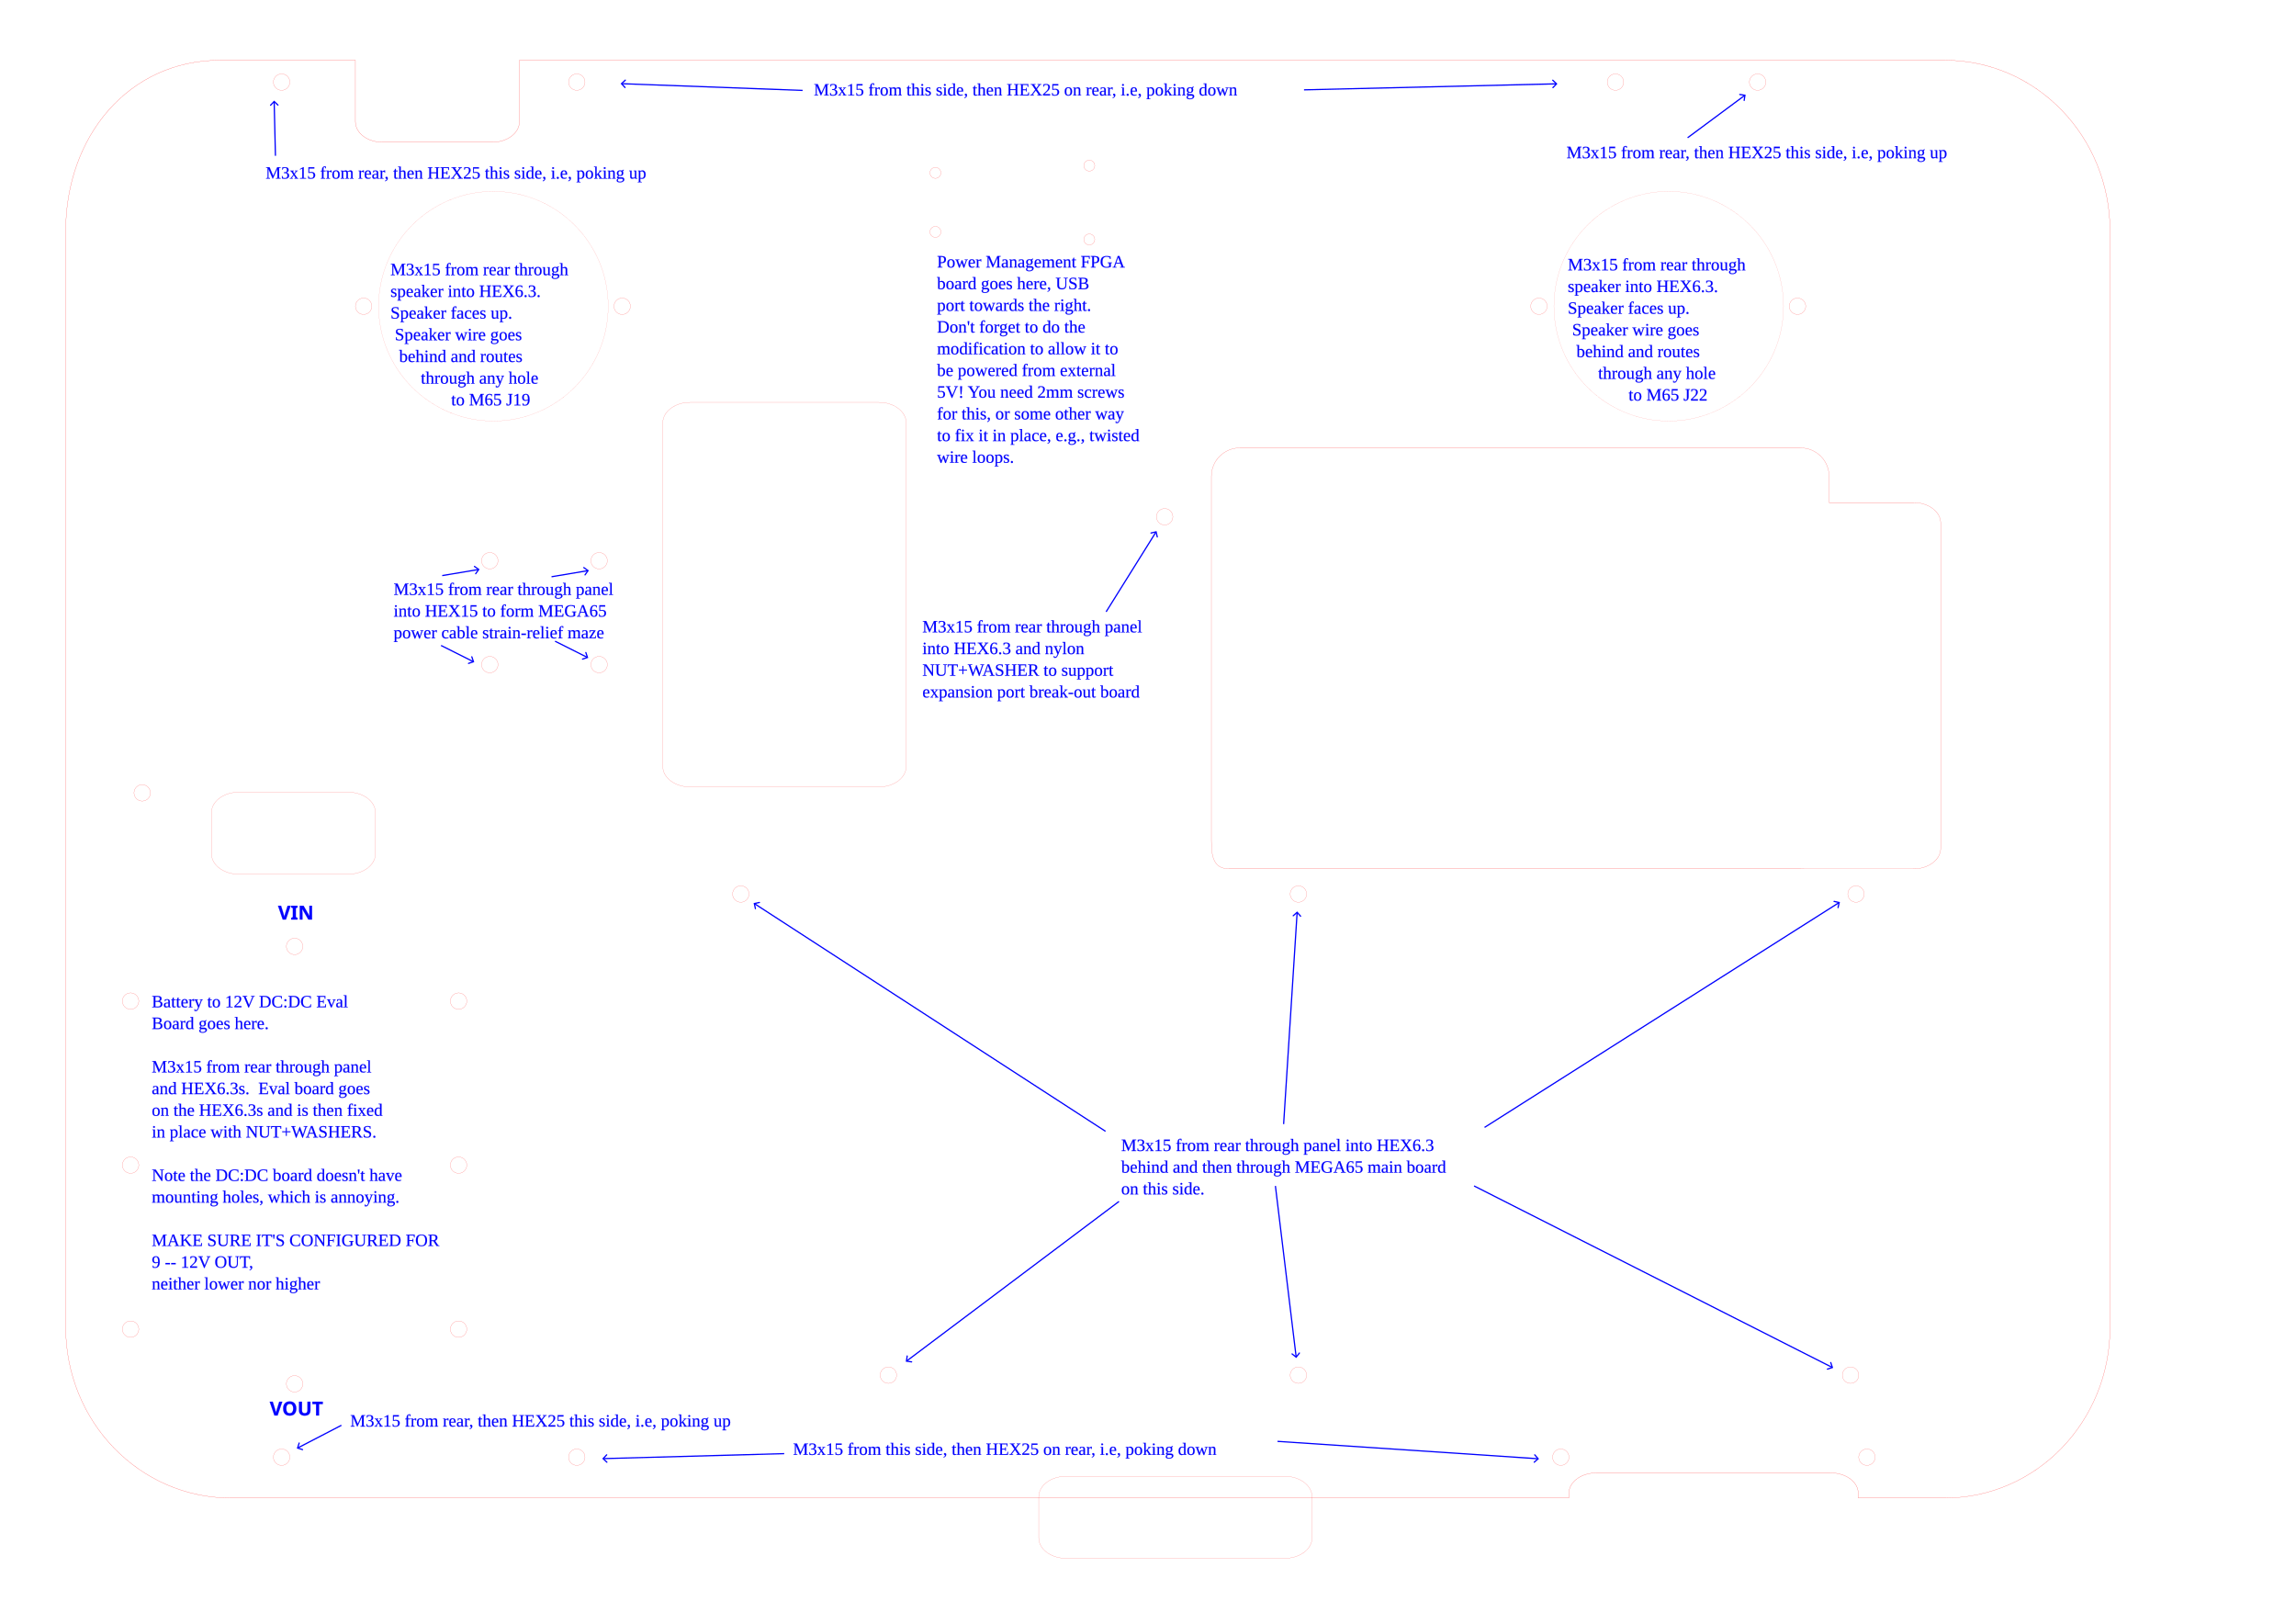
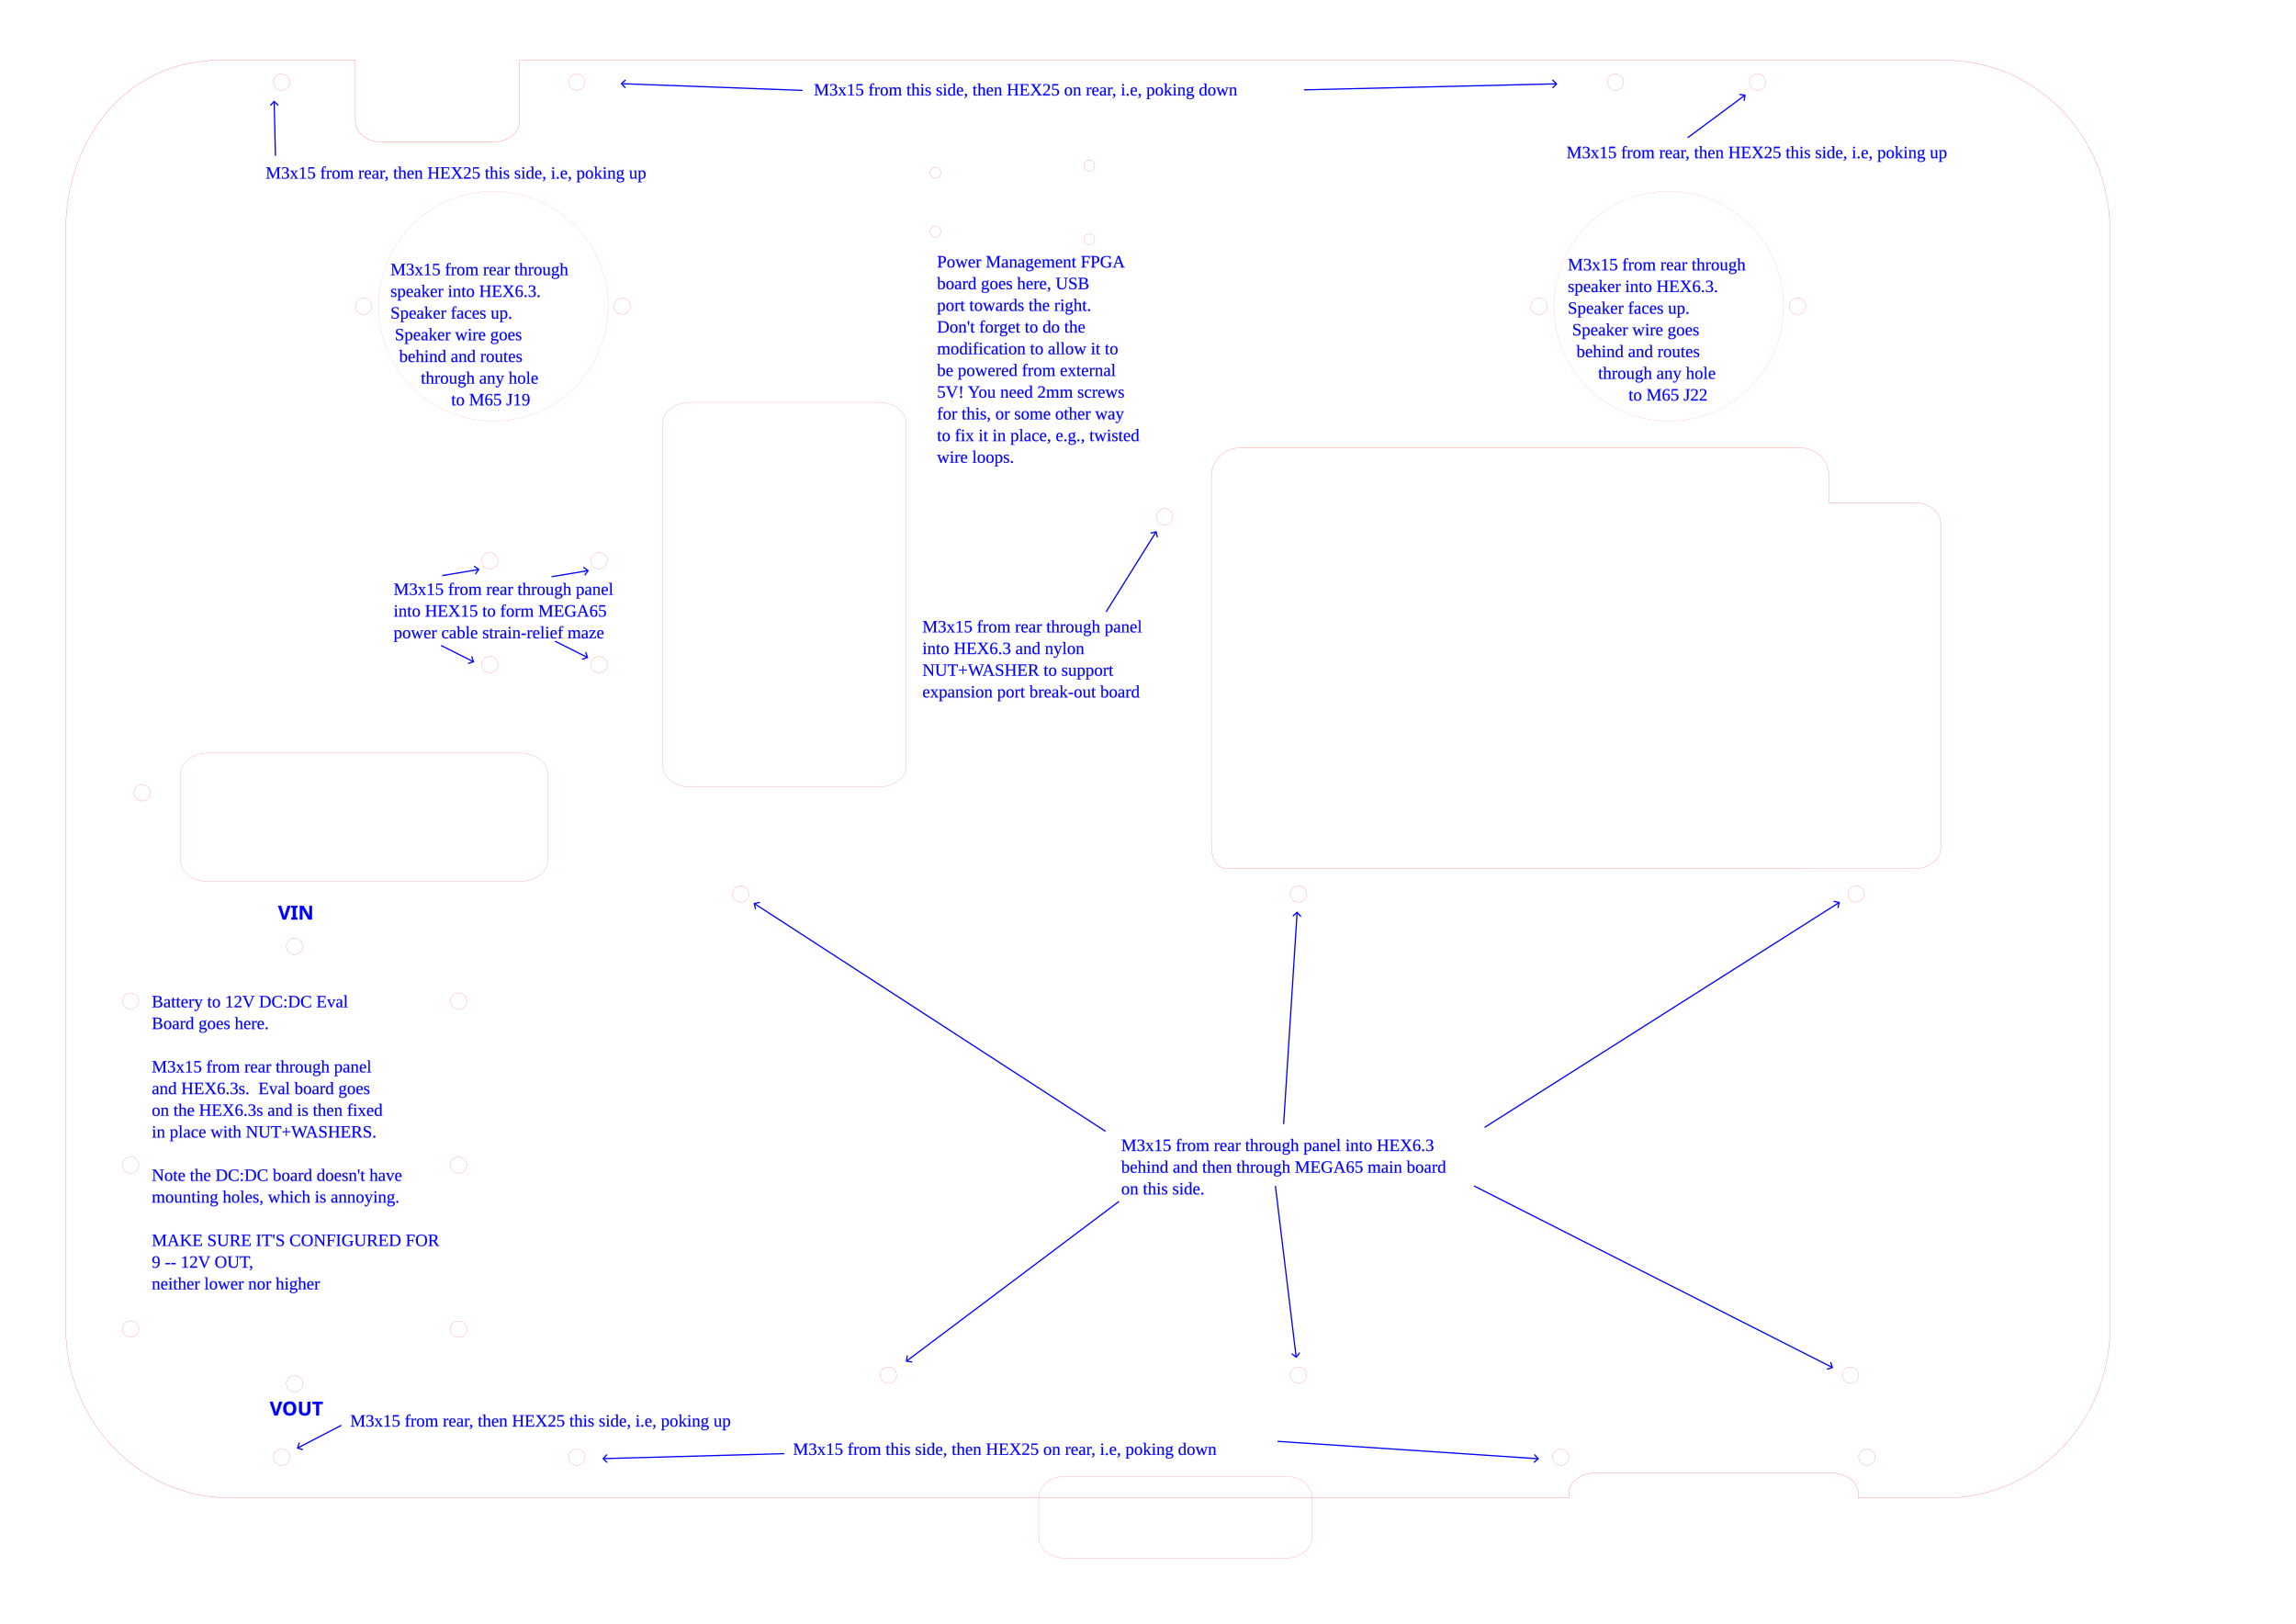
<svg xmlns="http://www.w3.org/2000/svg" width="420mm" height="297mm" viewBox="0 0 420 297" version="1.1" id="svg5">
  <defs id="defs2">
    <marker style="overflow:visible" id="Arrow3-2" refX="0" refY="0" orient="auto-start-reverse" markerWidth="4.207" markerHeight="7" viewBox="0 0 4.207 7" preserveAspectRatio="xMidYMid">
      <path style="fill:none;stroke:context-stroke;stroke-width:1;stroke-linecap:round" d="M 3,-3 0,0 3,3" id="arrow3-9" transform="rotate(180,0.125,0)" />
    </marker>
    <marker style="overflow:visible" id="Arrow3-2-6" refX="0" refY="0" orient="auto-start-reverse" markerWidth="4.207" markerHeight="7" viewBox="0 0 4.207 7" preserveAspectRatio="xMidYMid">
      <path style="fill:none;stroke:context-stroke;stroke-width:1;stroke-linecap:round" d="M 3,-3 0,0 3,3" id="arrow3-9-7" transform="rotate(180,0.125,0)" />
    </marker>
    <marker style="overflow:visible" id="Arrow3-2-65" refX="0" refY="0" orient="auto-start-reverse" markerWidth="4.207" markerHeight="7" viewBox="0 0 4.207 7" preserveAspectRatio="xMidYMid">
      <path style="fill:none;stroke:context-stroke;stroke-width:1;stroke-linecap:round" d="M 3,-3 0,0 3,3" id="arrow3-9-6" transform="rotate(180,0.125,0)" />
    </marker>
    <marker style="overflow:visible" id="Arrow3-2-4" refX="0" refY="0" orient="auto-start-reverse" markerWidth="4.207" markerHeight="7" viewBox="0 0 4.207 7" preserveAspectRatio="xMidYMid">
      <path style="fill:none;stroke:context-stroke;stroke-width:1;stroke-linecap:round" d="M 3,-3 0,0 3,3" id="arrow3-9-8" transform="rotate(180,0.125,0)" />
    </marker>
    <marker style="overflow:visible" id="Arrow3-2-2" refX="0" refY="0" orient="auto-start-reverse" markerWidth="4.207" markerHeight="7" viewBox="0 0 4.207 7" preserveAspectRatio="xMidYMid">
      <path style="fill:none;stroke:context-stroke;stroke-width:1;stroke-linecap:round" d="M 3,-3 0,0 3,3" id="arrow3-9-9" transform="rotate(180,0.125,0)" />
    </marker>
    <marker style="overflow:visible" id="Arrow3-2-8" refX="0" refY="0" orient="auto-start-reverse" markerWidth="4.207" markerHeight="7" viewBox="0 0 4.207 7" preserveAspectRatio="xMidYMid">
      <path style="fill:none;stroke:context-stroke;stroke-width:1;stroke-linecap:round" d="M 3,-3 0,0 3,3" id="arrow3-9-85" transform="rotate(180,0.125,0)" />
    </marker>
    <marker style="overflow:visible" id="Arrow3-2-6-5" refX="0" refY="0" orient="auto-start-reverse" markerWidth="4.207" markerHeight="7" viewBox="0 0 4.207 7" preserveAspectRatio="xMidYMid">
      <path style="fill:none;stroke:context-stroke;stroke-width:1;stroke-linecap:round" d="M 3,-3 0,0 3,3" id="arrow3-9-7-6" transform="rotate(180,0.125,0)" />
    </marker>
    <marker style="overflow:visible" id="Arrow3-2-6-5-8" refX="0" refY="0" orient="auto-start-reverse" markerWidth="4.207" markerHeight="7" viewBox="0 0 4.207 7" preserveAspectRatio="xMidYMid">
      <path style="fill:none;stroke:context-stroke;stroke-width:1;stroke-linecap:round" d="M 3,-3 0,0 3,3" id="arrow3-9-7-6-1" transform="rotate(180,0.125,0)" />
    </marker>
    <marker style="overflow:visible" id="Arrow3-2-6-5-8-3" refX="0" refY="0" orient="auto-start-reverse" markerWidth="4.207" markerHeight="7" viewBox="0 0 4.207 7" preserveAspectRatio="xMidYMid">
      <path style="fill:none;stroke:context-stroke;stroke-width:1;stroke-linecap:round" d="M 3,-3 0,0 3,3" id="arrow3-9-7-6-1-0" transform="rotate(180,0.125,0)" />
    </marker>
    <marker style="overflow:visible" id="Arrow3-2-6-5-8-4" refX="0" refY="0" orient="auto-start-reverse" markerWidth="4.207" markerHeight="7" viewBox="0 0 4.207 7" preserveAspectRatio="xMidYMid">
      <path style="fill:none;stroke:context-stroke;stroke-width:1;stroke-linecap:round" d="M 3,-3 0,0 3,3" id="arrow3-9-7-6-1-4" transform="rotate(180,0.125,0)" />
    </marker>
    <marker style="overflow:visible" id="Arrow3-2-6-5-8-4-6" refX="0" refY="0" orient="auto-start-reverse" markerWidth="4.207" markerHeight="7" viewBox="0 0 4.207 7" preserveAspectRatio="xMidYMid">
      <path style="fill:none;stroke:context-stroke;stroke-width:1;stroke-linecap:round" d="M 3,-3 0,0 3,3" id="arrow3-9-7-6-1-4-3" transform="rotate(180,0.125,0)" />
    </marker>
    <marker style="overflow:visible" id="Arrow3-2-65-3" refX="0" refY="0" orient="auto-start-reverse" markerWidth="4.207" markerHeight="7" viewBox="0 0 4.207 7" preserveAspectRatio="xMidYMid">
      <path style="fill:none;stroke:context-stroke;stroke-width:1;stroke-linecap:round" d="M 3,-3 0,0 3,3" id="arrow3-9-6-8" transform="rotate(180,0.125,0)" />
    </marker>
    <marker style="overflow:visible" id="Arrow3-2-65-3-0" refX="0" refY="0" orient="auto-start-reverse" markerWidth="4.207" markerHeight="7" viewBox="0 0 4.207 7" preserveAspectRatio="xMidYMid">
      <path style="fill:none;stroke:context-stroke;stroke-width:1;stroke-linecap:round" d="M 3,-3 0,0 3,3" id="arrow3-9-6-8-4" transform="rotate(180,0.125,0)" />
    </marker>
    <marker style="overflow:visible" id="Arrow3-2-65-3-0-9" refX="0" refY="0" orient="auto-start-reverse" markerWidth="4.207" markerHeight="7" viewBox="0 0 4.207 7" preserveAspectRatio="xMidYMid">
      <path style="fill:none;stroke:context-stroke;stroke-width:1;stroke-linecap:round" d="M 3,-3 0,0 3,3" id="arrow3-9-6-8-4-7" transform="rotate(180,0.125,0)" />
    </marker>
    <marker style="overflow:visible" id="Arrow3-2-65-3-6" refX="0" refY="0" orient="auto-start-reverse" markerWidth="4.207" markerHeight="7" viewBox="0 0 4.207 7" preserveAspectRatio="xMidYMid">
      <path style="fill:none;stroke:context-stroke;stroke-width:1;stroke-linecap:round" d="M 3,-3 0,0 3,3" id="arrow3-9-6-8-43" transform="rotate(180,0.125,0)" />
    </marker>
    <marker style="overflow:visible" id="Arrow3-2-65-3-0-92" refX="0" refY="0" orient="auto-start-reverse" markerWidth="4.207" markerHeight="7" viewBox="0 0 4.207 7" preserveAspectRatio="xMidYMid">
      <path style="fill:none;stroke:context-stroke;stroke-width:1;stroke-linecap:round" d="M 3,-3 0,0 3,3" id="arrow3-9-6-8-4-5" transform="rotate(180,0.125,0)" />
    </marker>
    <marker style="overflow:visible" id="Arrow3-2-65-3-0-9-4" refX="0" refY="0" orient="auto-start-reverse" markerWidth="4.207" markerHeight="7" viewBox="0 0 4.207 7" preserveAspectRatio="xMidYMid">
      <path style="fill:none;stroke:context-stroke;stroke-width:1;stroke-linecap:round" d="M 3,-3 0,0 3,3" id="arrow3-9-6-8-4-7-0" transform="rotate(180,0.125,0)" />
    </marker>
    <marker style="overflow:visible" id="Arrow3-2-65-3-6-9" refX="0" refY="0" orient="auto-start-reverse" markerWidth="4.207" markerHeight="7" viewBox="0 0 4.207 7" preserveAspectRatio="xMidYMid">
      <path style="fill:none;stroke:context-stroke;stroke-width:1;stroke-linecap:round" d="M 3,-3 0,0 3,3" id="arrow3-9-6-8-43-2" transform="rotate(180,0.125,0)" />
    </marker>
  </defs>
  <g id="layer1">
    <path id="rect111" style="fill:none;stroke:#ff0000;stroke-width:0.031;stroke-linejoin:miter;stroke-dasharray:none;stroke-opacity:1" d="m 40.281,11.016 c -16.767,0 -28.266,13.943 -28.266,31.262 l 5.16e-4,200.444 c 6e-6,17.319 13.499,31.262 30.266,31.262 h 244.703 v -0.841 c 0,-2.078 2.23,-3.751 5.001,-3.751 h 42.943 c 2.77,0 5.001,1.673 5.001,3.751 v 0.841 h 15.791 c 16.767,0 30.266,-13.943 30.266,-31.262 V 42.279 c 0,-17.319 -13.499,-31.263 -30.266,-31.263 H 95.014 v 11.248 c 0,2.078 -2.23,3.751 -5.001,3.751 h -20.002 c -2.77,0 -5.001,-1.673 -5.001,-3.751 V 11.016 Z" />
    <circle style="fill:none;stroke:#ff0000;stroke-width:0.025;stroke-linejoin:miter;stroke-dasharray:none;stroke-opacity:1" id="path6146" cx="105.513" cy="15.013" r="1.5" />
    <circle style="fill:none;stroke:#ff0000;stroke-width:0.025;stroke-linejoin:miter;stroke-dasharray:none;stroke-opacity:1" id="path6146-3" cx="295.513" cy="15.013" r="1.5" />
    <circle style="fill:none;stroke:#ff0000;stroke-width:0.025;stroke-linejoin:miter;stroke-dasharray:none;stroke-opacity:1" id="path6146-9" cx="51.513" cy="15.013" r="1.5" />
    <circle style="fill:none;stroke:#ff0000;stroke-width:0.025;stroke-linejoin:miter;stroke-dasharray:none;stroke-opacity:1" id="path6146-3-0" cx="321.513" cy="15.013" r="1.5" />
    <circle style="fill:none;stroke:#ff0000;stroke-width:0.025;stroke-linejoin:miter;stroke-dasharray:none;stroke-opacity:1" id="path6146-9-8" cx="51.513" cy="266.513" r="1.5" />
    <circle style="fill:none;stroke:#ff0000;stroke-width:0.025;stroke-linejoin:miter;stroke-dasharray:none;stroke-opacity:1" id="path6146-3-0-8" cx="341.513" cy="266.513" r="1.5" />
    <circle style="fill:none;stroke:#ff0000;stroke-width:0.025;stroke-linejoin:miter;stroke-dasharray:none;stroke-opacity:1" id="path6146-93-1" cx="26.013" cy="145.013" r="1.5" />
    <g style="fill:#000000;fill-opacity:1;stroke:#000000;stroke-linecap:round;stroke-linejoin:round;stroke-opacity:1" transform="translate(-374.6816,93.12358)" id="g13368" />
    <g style="fill:none;stroke:#000000;stroke-width:0.3;stroke-linecap:round;stroke-linejoin:round;stroke-opacity:1" id="g15804" transform="translate(-374.6816,93.12358)">
      <text x="300.989" y="267.752" textLength="0.9" font-size="2px" lengthAdjust="spacingAndGlyphs" text-anchor="start" opacity="0" stroke-opacity="0" id="text15798" />
      <g class="stroked-text" id="g15802">
        </g>
    </g>
    <g style="fill:none;stroke:#000000;stroke-width:0.15;stroke-linecap:round;stroke-linejoin:round;stroke-opacity:1" id="g15812" transform="translate(-374.6816,93.12358)">
      <text x="300.989" y="264.752" textLength="0.45" font-size="2px" lengthAdjust="spacingAndGlyphs" text-anchor="start" opacity="0" stroke-opacity="0" id="text15806" />
      <g class="stroked-text" id="g15810">
        </g>
    </g>
    <g style="fill:none;stroke:#000000;stroke-width:0.15;stroke-linecap:round;stroke-linejoin:round;stroke-opacity:1" id="g15820" transform="translate(-374.6816,93.12358)">
      <text x="300.989" y="261.752" textLength="0.45" font-size="2px" lengthAdjust="spacingAndGlyphs" text-anchor="start" opacity="0" stroke-opacity="0" id="text15814" />
      <g class="stroked-text" id="g15818">
        </g>
    </g>
    <g style="fill:none;stroke:#000000;stroke-width:0.15;stroke-linecap:round;stroke-linejoin:round;stroke-opacity:1" id="g15828" transform="translate(-374.6816,93.12358)">
      <text x="300.989" y="258.752" textLength="0.45" font-size="2px" lengthAdjust="spacingAndGlyphs" text-anchor="start" opacity="0" stroke-opacity="0" id="text15822" />
      <g class="stroked-text" id="g15826">
        </g>
    </g>
    <g style="fill:none;stroke:#000000;stroke-width:0.15;stroke-linecap:round;stroke-linejoin:round;stroke-opacity:1" id="g15836" transform="translate(-374.6816,93.12358)">
      <text x="300.989" y="255.752" textLength="0.45" font-size="2px" lengthAdjust="spacingAndGlyphs" text-anchor="start" opacity="0" stroke-opacity="0" id="text15830" />
      <g class="stroked-text" id="g15834">
        </g>
    </g>
-     <rect style="fill:none;stroke:#ff0000;stroke-width:0.022;stroke-dasharray:none;stroke-opacity:1" id="rect5113-3" width="30.003" height="15.003" x="-68.681" y="-159.889" rx="5.001" ry="3.751" transform="scale(-1)" />
+     <rect style="fill:none;stroke:#ff0000;stroke-width:0.022;stroke-dasharray:none;stroke-opacity:1" id="rect5113-3" width="67.136" height="23.474" x="-100.189" y="-161.209" rx="5.001" ry="3.751" transform="scale(-1)" />
    <rect style="fill:none;stroke:#ff0000;stroke-width:0.022;stroke-dasharray:none;stroke-opacity:1" id="rect5113-3-8" width="44.53" height="70.341" x="-165.77" y="-143.929" rx="5.001" ry="3.751" transform="scale(-1)" />
    <circle style="fill:none;stroke:#ff0000;stroke-width:0.025;stroke-linejoin:miter;stroke-dasharray:none;stroke-opacity:1" id="path6146-3-3-1-6" cx="338.512" cy="251.513" r="1.5" />
    <circle style="fill:none;stroke:#ff0000;stroke-width:0.025;stroke-linejoin:miter;stroke-dasharray:none;stroke-opacity:1" id="path6146-3-3-1-6-3" cx="237.512" cy="251.513" r="1.5" />
    <circle style="fill:none;stroke:#ff0000;stroke-width:0.025;stroke-linejoin:miter;stroke-dasharray:none;stroke-opacity:1" id="path6146-3-3-1-6-2" cx="162.512" cy="251.513" r="1.5" />
    <circle style="fill:none;stroke:#ff0000;stroke-width:0.025;stroke-linejoin:miter;stroke-dasharray:none;stroke-opacity:1" id="path6146-3-3-1-6-0" cx="339.512" cy="163.513" r="1.5" />
    <circle style="fill:none;stroke:#ff0000;stroke-width:0.025;stroke-linejoin:miter;stroke-dasharray:none;stroke-opacity:1" id="path6146-3-3-1-6-3-6" cx="237.512" cy="163.513" r="1.5" />
    <circle style="fill:none;stroke:#ff0000;stroke-width:0.025;stroke-linejoin:miter;stroke-dasharray:none;stroke-opacity:1" id="path6146-3-3-1-6-2-1" cx="135.512" cy="163.513" r="1.5" />
    <circle style="fill:none;stroke:#ff0000;stroke-width:0.025;stroke-linejoin:miter;stroke-dasharray:none;stroke-opacity:1" id="path6146-5" cx="105.513" cy="266.513" r="1.5" />
    <circle style="fill:none;stroke:#ff0000;stroke-width:0.025;stroke-linejoin:miter;stroke-dasharray:none;stroke-opacity:1" id="path6146-3-5" cx="285.513" cy="266.513" r="1.5" />
    <circle style="fill:none;stroke:#ff0000;stroke-width:0.025;stroke-linejoin:miter;stroke-dasharray:none;stroke-opacity:1" id="path6146-3-3-1-6-2-1-7" cx="23.888" cy="213.096" r="1.5" />
    <circle style="fill:none;stroke:#ff0000;stroke-width:0.025;stroke-linejoin:miter;stroke-dasharray:none;stroke-opacity:1" id="path6146-3-3-1-6-2-1-7-4" cx="83.888" cy="213.096" r="1.5" />
    <circle style="fill:none;stroke:#ff0000;stroke-width:0.025;stroke-linejoin:miter;stroke-dasharray:none;stroke-opacity:1" id="path6146-3-3-1-6-2-1-7-5" cx="23.888" cy="183.096" r="1.5" />
    <circle style="fill:none;stroke:#ff0000;stroke-width:0.025;stroke-linejoin:miter;stroke-dasharray:none;stroke-opacity:1" id="path6146-3-3-1-6-2-1-7-4-9" cx="83.888" cy="183.096" r="1.5" />
    <circle style="fill:none;stroke:#ff0000;stroke-width:0.025;stroke-linejoin:miter;stroke-dasharray:none;stroke-opacity:1" id="path6146-3-3-1-6-2-1-7-5-7" cx="23.888" cy="243.096" r="1.5" />
    <circle style="fill:none;stroke:#ff0000;stroke-width:0.025;stroke-linejoin:miter;stroke-dasharray:none;stroke-opacity:1" id="path6146-3-3-1-6-2-1-7-4-9-5" cx="83.888" cy="243.096" r="1.5" />
    <circle style="fill:none;stroke:#ff0000;stroke-width:0.025;stroke-linejoin:miter;stroke-dasharray:none;stroke-opacity:1" id="path6146-3-3-1-6-2-1-7-4-1" cx="53.888" cy="173.096" r="1.5" />
    <circle style="fill:none;stroke:#ff0000;stroke-width:0.025;stroke-linejoin:miter;stroke-dasharray:none;stroke-opacity:1" id="path6146-3-3-1-6-2-1-7-4-1-8" cx="53.888" cy="253.096" r="1.5" />
    <path id="rect3595-8" style="fill:none;stroke:#ff0000;stroke-width:0.027;stroke-dasharray:none;stroke-opacity:1" d="m 226.845,81.911 c -2.909,0 -5.251,2.314 -5.251,5.189 v 66.613 c 0,2.875 0.342,5.189 3.251,5.189 h 104.49 c 0.051,0 0.1,-0.006 0.151,-0.007 0.171,0.013 0.345,0.02 0.52,0.02 h 19.999 c 2.77,0 5,-1.673 5,-3.751 v -59.502 c 0,-2.078 -2.23,-3.751 -5,-3.751 h -15.42 v -4.811 c 0,-2.875 -2.342,-5.189 -5.25,-5.189 z" />
    <circle style="fill:none;stroke:#ff0000;stroke-width:0.013" id="path26951" cx="90.256" cy="56.007" r="21" />
    <circle style="fill:none;stroke:#ff0000;stroke-width:0.025;stroke-linejoin:miter;stroke-dasharray:none;stroke-opacity:1" id="path6146-3-3-1-6-3-6-0" cx="86.639" cy="-7.425" r="1.5" transform="rotate(45)" />
    <circle style="fill:none;stroke:#ff0000;stroke-width:0.025;stroke-linejoin:miter;stroke-dasharray:none;stroke-opacity:1" id="path6146-3-3-1-6-3-6-0-9" cx="120.085" cy="-40.871" r="1.5" transform="rotate(45)" />
    <circle style="fill:none;stroke:#ff0000;stroke-width:0.025;stroke-linejoin:miter;stroke-dasharray:none;stroke-opacity:1" id="path6146-3-3-1-6-2-0" cx="109.596" cy="121.554" r="1.5" />
    <circle style="fill:none;stroke:#ff0000;stroke-width:0.025;stroke-linejoin:miter;stroke-dasharray:none;stroke-opacity:1" id="path6146-3-3-1-6-2-0-3" cx="89.596" cy="121.554" r="1.5" />
    <circle style="fill:none;stroke:#ff0000;stroke-width:0.025;stroke-linejoin:miter;stroke-dasharray:none;stroke-opacity:1" id="path6146-3-3-1-6-2-0-3-7" cx="89.596" cy="102.554" r="1.5" />
    <circle style="fill:none;stroke:#ff0000;stroke-width:0.025;stroke-linejoin:miter;stroke-dasharray:none;stroke-opacity:1" id="path6146-3-3-1-6-2-0-3-8" cx="109.596" cy="102.554" r="1.5" />
    <circle style="fill:none;stroke:#ff0000;stroke-width:0.013" id="path26951-1" cx="305.256" cy="56.006" r="21" />
    <circle style="fill:none;stroke:#ff0000;stroke-width:0.025;stroke-linejoin:miter;stroke-dasharray:none;stroke-opacity:1" id="path6146-3-3-1-6-3-6-0-5" cx="238.666" cy="-159.453" r="1.5" transform="rotate(45)" />
    <circle style="fill:none;stroke:#ff0000;stroke-width:0.025;stroke-linejoin:miter;stroke-dasharray:none;stroke-opacity:1" id="path6146-3-3-1-6-3-6-0-9-5" cx="272.112" cy="-192.899" r="1.5" transform="rotate(45)" />
    <rect style="fill:none;stroke:#ff0000;stroke-width:0.022;stroke-dasharray:none;stroke-opacity:1" id="rect5113-8" width="50.003" height="15.003" x="190.011" y="270.011" rx="5.001" ry="3.751" />
    <circle style="fill:none;stroke:#ff0000;stroke-width:0.025;stroke-linejoin:miter;stroke-dasharray:none;stroke-opacity:1" id="path6146-3-3-1-6-3-6-6" cx="213.048" cy="94.513" r="1.5" />
    <circle style="fill:none;fill-opacity:1;stroke:#ff0000;stroke-width:0.025;stroke-linejoin:miter;stroke-dasharray:none;stroke-opacity:1" id="path6146-3-3-1-6-2-1-7-4-9-2" cx="171.113" cy="31.613" r="1" />
    <circle style="fill:none;fill-opacity:1;stroke:#ff0000;stroke-width:0.025;stroke-linejoin:miter;stroke-dasharray:none;stroke-opacity:1" id="path6146-3-3-1-6-2-1-7-4-9-2-1" cx="199.263" cy="30.292" r="1" />
    <circle style="fill:none;fill-opacity:1;stroke:#ff0000;stroke-width:0.025;stroke-linejoin:miter;stroke-dasharray:none;stroke-opacity:1" id="path6146-3-3-1-6-2-1-7-4-9-2-9" cx="171.113" cy="42.413" r="1" />
    <circle style="fill:none;fill-opacity:1;stroke:#ff0000;stroke-width:0.025;stroke-linejoin:miter;stroke-dasharray:none;stroke-opacity:1" id="path6146-3-3-1-6-2-1-7-4-9-2-1-2" cx="199.263" cy="43.792" r="1" />
    <text xml:space="preserve" style="font-size:3.175px;fill:#0000ff;stroke:#0000ff;stroke-width:0.025;stroke-opacity:1" x="205.093" y="210.513" id="text590">
      <tspan id="tspan588" style="stroke:#0000ff;stroke-width:0.025;stroke-opacity:1" x="205.093" y="210.513">M3x15 from rear through panel into HEX6.3 </tspan>
      <tspan style="stroke:#0000ff;stroke-width:0.025;stroke-opacity:1" x="205.093" y="214.482" id="tspan594">behind and then through MEGA65 main board</tspan>
      <tspan style="stroke:#0000ff;stroke-width:0.025;stroke-opacity:1" x="205.093" y="218.451" id="tspan33585">on this side.</tspan>
    </text>
    <path style="fill:#0000ff;stroke:#0000ff;stroke-width:0.225;stroke-dasharray:none;stroke-opacity:1;marker-end:url(#Arrow3-2)" d="M 202.226,206.911 138.033,165.288" id="path857-1" />
    <path style="fill:#0000ff;stroke:#0000ff;stroke-width:0.225;stroke-dasharray:none;stroke-opacity:1;marker-end:url(#Arrow3-2-6)" d="m 234.811,205.592 2.468,-38.681" id="path857-1-3" />
    <path style="fill:#0000ff;stroke:#0000ff;stroke-width:0.225;stroke-dasharray:none;stroke-opacity:1;marker-end:url(#Arrow3-2-65)" d="m 204.698,219.737 -38.838,29.179" id="path857-1-39" />
    <path style="fill:#0000ff;stroke:#0000ff;stroke-width:0.225;stroke-dasharray:none;stroke-opacity:1;marker-end:url(#Arrow3-2-4)" d="m 233.306,216.907 3.794,31.255" id="path857-1-1" />
    <path style="fill:#0000ff;stroke:#0000ff;stroke-width:0.225;stroke-dasharray:none;stroke-opacity:1;marker-end:url(#Arrow3-2-2)" d="m 269.644,216.903 65.496,33.184" id="path857-1-390" />
    <path style="fill:#0000ff;stroke:#0000ff;stroke-width:0.225;stroke-dasharray:none;stroke-opacity:1;marker-end:url(#Arrow3-2-8)" d="m 271.566,206.199 64.822,-41.101" id="path857-1-0" />
    <text xml:space="preserve" style="font-size:3.175px;fill:#0000ff;stroke:#0000ff;stroke-width:0.025;stroke-opacity:1" x="168.722" y="115.66" id="text590-9">
      <tspan id="tspan588-6" style="stroke:#0000ff;stroke-width:0.025;stroke-opacity:1" x="168.722" y="115.66">M3x15 from rear through panel</tspan>
      <tspan style="stroke:#0000ff;stroke-width:0.025;stroke-opacity:1" x="168.722" y="119.629" id="tspan33585-8">into HEX6.3 and nylon </tspan>
      <tspan style="stroke:#0000ff;stroke-width:0.025;stroke-opacity:1" x="168.722" y="123.597" id="tspan33729">NUT+WASHER to support</tspan>
      <tspan style="stroke:#0000ff;stroke-width:0.025;stroke-opacity:1" x="168.722" y="127.566" id="tspan33731">expansion port break-out board</tspan>
    </text>
    <path style="fill:#0000ff;stroke:#0000ff;stroke-width:0.225;stroke-dasharray:none;stroke-opacity:1;marker-end:url(#Arrow3-2-6-5)" d="m 202.339,111.902 9.111,-14.582" id="path857-1-3-1" />
    <text xml:space="preserve" style="font-size:3.175px;fill:#0000ff;stroke:#0000ff;stroke-width:0.025;stroke-opacity:1" x="71.998" y="108.81" id="text590-9-1">
      <tspan id="tspan588-6-5" style="stroke:#0000ff;stroke-width:0.025;stroke-opacity:1" x="71.998" y="108.81">M3x15 from rear through panel</tspan>
      <tspan style="stroke:#0000ff;stroke-width:0.025;stroke-opacity:1" x="71.998" y="112.779" id="tspan33731-4">into HEX15 to form MEGA65</tspan>
      <tspan style="stroke:#0000ff;stroke-width:0.025;stroke-opacity:1" x="71.998" y="116.748" id="tspan33925">power cable strain-relief maze</tspan>
    </text>
    <path style="fill:#0000ff;stroke:#0000ff;stroke-width:0.225;stroke-dasharray:none;stroke-opacity:1;marker-end:url(#Arrow3-2-6-5-8)" d="m 100.891,105.484 6.623,-1.11" id="path857-1-3-1-0" />
    <path style="fill:#0000ff;stroke:#0000ff;stroke-width:0.225;stroke-dasharray:none;stroke-opacity:1;marker-end:url(#Arrow3-2-6-5-8-3)" d="m 80.892,105.273 6.623,-1.11" id="path857-1-3-1-0-4" />
    <path style="fill:#0000ff;stroke:#0000ff;stroke-width:0.225;stroke-dasharray:none;stroke-opacity:1;marker-end:url(#Arrow3-2-6-5-8-4)" d="m 80.679,118.055 5.879,2.951" id="path857-1-3-1-0-47" />
    <path style="fill:#0000ff;stroke:#0000ff;stroke-width:0.225;stroke-dasharray:none;stroke-opacity:1;marker-end:url(#Arrow3-2-6-5-8-4-6)" d="m 101.536,117.274 5.879,2.951" id="path857-1-3-1-0-47-1" />
    <text xml:space="preserve" style="font-size:3.175px;fill:#0000ff;stroke:#0000ff;stroke-width:0.025;stroke-opacity:1" x="71.417" y="50.33" id="text590-9-1-7">
      <tspan style="stroke:#0000ff;stroke-width:0.025;stroke-opacity:1" x="71.417" y="50.33" id="tspan33731-4-9">M3x15 from rear through</tspan>
      <tspan style="stroke:#0000ff;stroke-width:0.025;stroke-opacity:1" x="71.417" y="54.299" id="tspan33925-6">speaker into HEX6.3.</tspan>
      <tspan style="stroke:#0000ff;stroke-width:0.025;stroke-opacity:1" x="71.417" y="58.268" id="tspan34227">Speaker faces up.</tspan>
      <tspan style="stroke:#0000ff;stroke-width:0.025;stroke-opacity:1" x="71.417" y="62.236" id="tspan34229"> Speaker wire goes</tspan>
      <tspan style="stroke:#0000ff;stroke-width:0.025;stroke-opacity:1" x="71.417" y="66.205" id="tspan34231">  behind and routes</tspan>
      <tspan style="stroke:#0000ff;stroke-width:0.025;stroke-opacity:1" x="71.417" y="70.174" id="tspan34233">       through any hole</tspan>
      <tspan style="stroke:#0000ff;stroke-width:0.025;stroke-opacity:1" x="71.417" y="74.143" id="tspan34235">              to M65 J19</tspan>
    </text>
    <text xml:space="preserve" style="font-size:3.175px;fill:#0000ff;stroke:#0000ff;stroke-width:0.025;stroke-opacity:1" x="286.783" y="49.447" id="text590-9-1-7-2">
      <tspan style="stroke:#0000ff;stroke-width:0.025;stroke-opacity:1" x="286.783" y="49.447" id="tspan33731-4-9-1">M3x15 from rear through</tspan>
      <tspan style="stroke:#0000ff;stroke-width:0.025;stroke-opacity:1" x="286.783" y="53.416" id="tspan33925-6-7">speaker into HEX6.3.</tspan>
      <tspan style="stroke:#0000ff;stroke-width:0.025;stroke-opacity:1" x="286.783" y="57.384" id="tspan34227-8">Speaker faces up.</tspan>
      <tspan style="stroke:#0000ff;stroke-width:0.025;stroke-opacity:1" x="286.783" y="61.353" id="tspan34229-5"> Speaker wire goes</tspan>
      <tspan style="stroke:#0000ff;stroke-width:0.025;stroke-opacity:1" x="286.783" y="65.322" id="tspan34231-7">  behind and routes</tspan>
      <tspan style="stroke:#0000ff;stroke-width:0.025;stroke-opacity:1" x="286.783" y="69.291" id="tspan34233-4">       through any hole</tspan>
      <tspan style="stroke:#0000ff;stroke-width:0.025;stroke-opacity:1" x="286.783" y="73.259" id="tspan34235-1">              to M65 J22</tspan>
    </text>
    <text xml:space="preserve" style="font-size:3.175px;fill:#0000ff;stroke:#0000ff;stroke-width:0.025;stroke-opacity:1" x="171.402" y="48.921" id="text590-9-1-8">
      <tspan style="stroke:#0000ff;stroke-width:0.025;stroke-opacity:1" x="171.402" y="48.921" id="tspan33925-5">Power Management FPGA</tspan>
      <tspan style="stroke:#0000ff;stroke-width:0.025;stroke-opacity:1" x="171.402" y="52.889" id="tspan34356">board goes here, USB</tspan>
      <tspan style="stroke:#0000ff;stroke-width:0.025;stroke-opacity:1" x="171.402" y="56.858" id="tspan34358">port towards the right.</tspan>
      <tspan style="stroke:#0000ff;stroke-width:0.025;stroke-opacity:1" x="171.402" y="60.827" id="tspan34362">Don't forget to do the</tspan>
      <tspan style="stroke:#0000ff;stroke-width:0.025;stroke-opacity:1" x="171.402" y="64.796" id="tspan34366">modification to allow it to</tspan>
      <tspan style="stroke:#0000ff;stroke-width:0.025;stroke-opacity:1" x="171.402" y="68.764" id="tspan34368">be powered from external</tspan>
      <tspan style="stroke:#0000ff;stroke-width:0.025;stroke-opacity:1" x="171.402" y="72.733" id="tspan34370">5V! You need 2mm screws</tspan>
      <tspan style="stroke:#0000ff;stroke-width:0.025;stroke-opacity:1" x="171.402" y="76.702" id="tspan34372">for this, or some other way</tspan>
      <tspan style="stroke:#0000ff;stroke-width:0.025;stroke-opacity:1" x="171.402" y="80.671" id="tspan34374">to fix it in place, e.g., twisted</tspan>
      <tspan style="stroke:#0000ff;stroke-width:0.025;stroke-opacity:1" x="171.402" y="84.639" id="tspan34376">wire loops.</tspan>
    </text>
    <text xml:space="preserve" style="font-size:3.175px;fill:#0000ff;stroke:#0000ff;stroke-width:0.025;stroke-opacity:1" x="27.756" y="184.236" id="text590-9-1-3">
      <tspan style="stroke:#0000ff;stroke-width:0.025;stroke-opacity:1" x="27.756" y="184.236" id="tspan33925-3">Battery to 12V DC:DC Eval</tspan>
      <tspan style="stroke:#0000ff;stroke-width:0.025;stroke-opacity:1" x="27.756" y="188.205" id="tspan34570">Board goes here.</tspan>
      <tspan style="stroke:#0000ff;stroke-width:0.025;stroke-opacity:1" x="27.756" y="192.174" id="tspan34572" />
      <tspan style="stroke:#0000ff;stroke-width:0.025;stroke-opacity:1" x="27.756" y="196.142" id="tspan34576">M3x15 from rear through panel</tspan>
      <tspan style="stroke:#0000ff;stroke-width:0.025;stroke-opacity:1" x="27.756" y="200.111" id="tspan34580">and HEX6.3s.  Eval board goes</tspan>
      <tspan style="stroke:#0000ff;stroke-width:0.025;stroke-opacity:1" x="27.756" y="204.08" id="tspan34582">on the HEX6.3s and is then fixed</tspan>
      <tspan style="stroke:#0000ff;stroke-width:0.025;stroke-opacity:1" x="27.756" y="208.049" id="tspan34584">in place with NUT+WASHERS.</tspan>
      <tspan style="stroke:#0000ff;stroke-width:0.025;stroke-opacity:1" x="27.756" y="212.017" id="tspan34586" />
      <tspan style="stroke:#0000ff;stroke-width:0.025;stroke-opacity:1" x="27.756" y="215.986" id="tspan34588">Note the DC:DC board doesn't have</tspan>
      <tspan style="stroke:#0000ff;stroke-width:0.025;stroke-opacity:1" x="27.756" y="219.955" id="tspan34590">mounting holes, which is annoying.</tspan>
      <tspan style="stroke:#0000ff;stroke-width:0.025;stroke-opacity:1" x="27.756" y="223.924" id="tspan34592" />
      <tspan style="stroke:#0000ff;stroke-width:0.025;stroke-opacity:1" x="27.756" y="227.892" id="tspan34594">MAKE SURE IT'S CONFIGURED FOR</tspan>
      <tspan style="stroke:#0000ff;stroke-width:0.025;stroke-opacity:1" x="27.756" y="231.861" id="tspan34596">9 -- 12V OUT,</tspan>
      <tspan style="stroke:#0000ff;stroke-width:0.025;stroke-opacity:1" x="27.756" y="235.83" id="tspan34598">neither lower nor higher</tspan>
    </text>
    <text xml:space="preserve" style="font-weight:bold;font-size:3.528px;font-family:sans-serif;-inkscape-font-specification:'sans-serif Bold';fill:#0000ff;stroke:#0000ff;stroke-width:0.031" x="50.864" y="168.183" id="text34602">
      <tspan id="tspan34600" style="font-size:3.528px;stroke-width:0.031" x="50.864" y="168.183">VIN</tspan>
    </text>
    <text xml:space="preserve" style="font-weight:bold;font-size:3.528px;font-family:sans-serif;-inkscape-font-specification:'sans-serif Bold';fill:#0000ff;stroke:#0000ff;stroke-width:0.031" x="49.339" y="258.884" id="text34602-1">
      <tspan id="tspan34600-8" style="font-size:3.528px;stroke-width:0.031" x="49.339" y="258.884">VOUT</tspan>
    </text>
    <text xml:space="preserve" style="font-size:3.175px;fill:#0000ff;stroke:#0000ff;stroke-width:0.025;stroke-opacity:1" x="64.06" y="260.91" id="text590-96">
      <tspan style="stroke:#0000ff;stroke-width:0.025;stroke-opacity:1" x="64.06" y="260.91" id="tspan33585-3">M3x15 from rear, then HEX25 this side, i.e, poking up</tspan>
    </text>
    <path style="fill:#0000ff;stroke:#0000ff;stroke-width:0.225;stroke-dasharray:none;stroke-opacity:1;marker-end:url(#Arrow3-2-65-3)" d="m 62.455,260.681 -7.97,4.132" id="path857-1-39-6" />
    <text xml:space="preserve" style="font-size:3.175px;fill:#0000ff;stroke:#0000ff;stroke-width:0.025;stroke-opacity:1" x="145.058" y="266.095" id="text590-96-8">
      <tspan style="stroke:#0000ff;stroke-width:0.025;stroke-opacity:1" x="145.058" y="266.095" id="tspan33585-3-8">M3x15 from this side, then HEX25 on rear, i.e, poking down</tspan>
    </text>
    <path style="fill:#0000ff;stroke:#0000ff;stroke-width:0.225;stroke-dasharray:none;stroke-opacity:1;marker-end:url(#Arrow3-2-65-3-0)" d="m 143.453,265.866 -33.072,0.909" id="path857-1-39-6-8" />
    <path style="fill:#0000ff;stroke:#0000ff;stroke-width:0.225;stroke-dasharray:none;stroke-opacity:1;marker-end:url(#Arrow3-2-65-3-0-9)" d="m 233.689,263.62 47.624,3.178" id="path857-1-39-6-8-7" />
    <text xml:space="preserve" style="font-size:3.175px;fill:#0000ff;stroke:#0000ff;stroke-width:0.025;stroke-opacity:1" x="48.589" y="32.669" id="text590-96-0">
      <tspan style="stroke:#0000ff;stroke-width:0.025;stroke-opacity:1" x="48.589" y="32.669" id="tspan33585-3-3">M3x15 from rear, then HEX25 this side, i.e, poking up</tspan>
    </text>
    <path style="fill:#0000ff;stroke:#0000ff;stroke-width:0.225;stroke-dasharray:none;stroke-opacity:1;marker-end:url(#Arrow3-2-65-3-6)" d="m 50.385,28.492 -0.232,-9.879" id="path857-1-39-6-0" />
    <text xml:space="preserve" style="font-size:3.175px;fill:#0000ff;stroke:#0000ff;stroke-width:0.025;stroke-opacity:1" x="148.872" y="17.467" id="text590-96-8-5">
      <tspan style="stroke:#0000ff;stroke-width:0.025;stroke-opacity:1" x="148.872" y="17.467" id="tspan33585-3-8-9">M3x15 from this side, then HEX25 on rear, i.e, poking down</tspan>
    </text>
    <path style="fill:#0000ff;stroke:#0000ff;stroke-width:0.225;stroke-dasharray:none;stroke-opacity:1;marker-end:url(#Arrow3-2-65-3-0-92)" d="M 146.817,16.535 113.744,15.308" id="path857-1-39-6-8-4" />
    <path style="fill:#0000ff;stroke:#0000ff;stroke-width:0.225;stroke-dasharray:none;stroke-opacity:1;marker-end:url(#Arrow3-2-65-3-0-9-4)" d="m 238.539,16.431 46.137,-1.099" id="path857-1-39-6-8-7-6" />
    <text xml:space="preserve" style="font-size:3.175px;fill:#0000ff;stroke:#0000ff;stroke-width:0.025;stroke-opacity:1" x="286.554" y="28.931" id="text590-96-0-2">
      <tspan style="stroke:#0000ff;stroke-width:0.025;stroke-opacity:1" x="286.554" y="28.931" id="tspan33585-3-3-4">M3x15 from rear, then HEX25 this side, i.e, poking up</tspan>
    </text>
    <path style="fill:#0000ff;stroke:#0000ff;stroke-width:0.225;stroke-dasharray:none;stroke-opacity:1;marker-end:url(#Arrow3-2-65-3-6-9)" d="m 308.71,25.195 10.439,-7.741" id="path857-1-39-6-0-7" />
  </g>
</svg>
